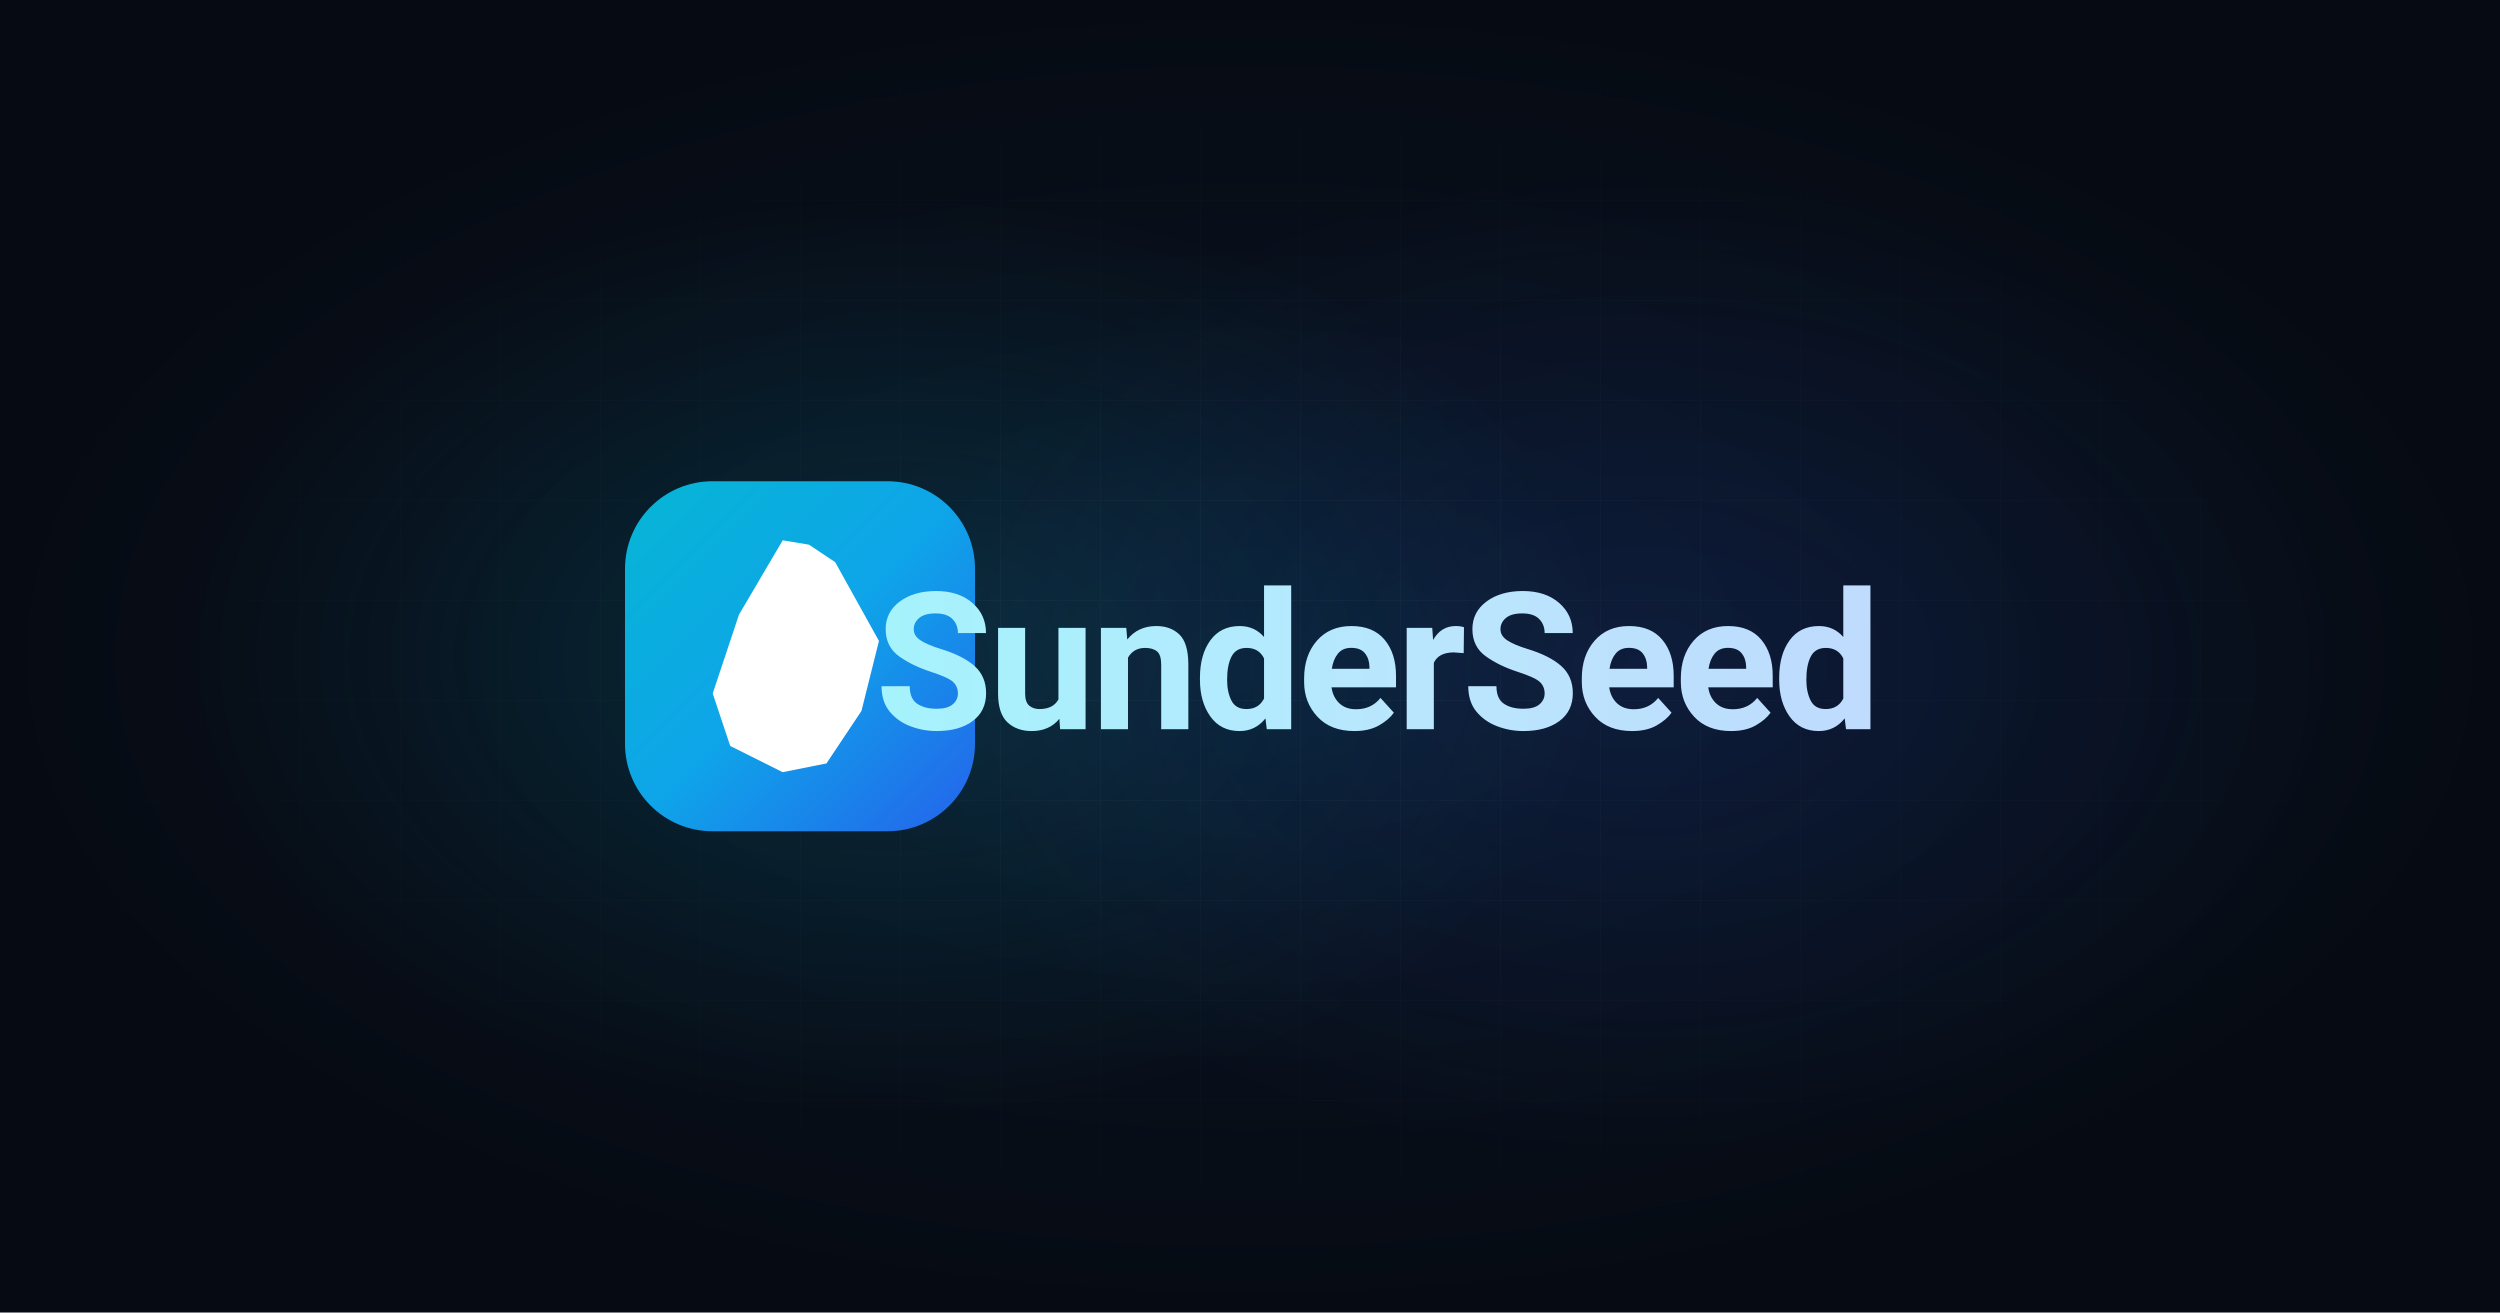
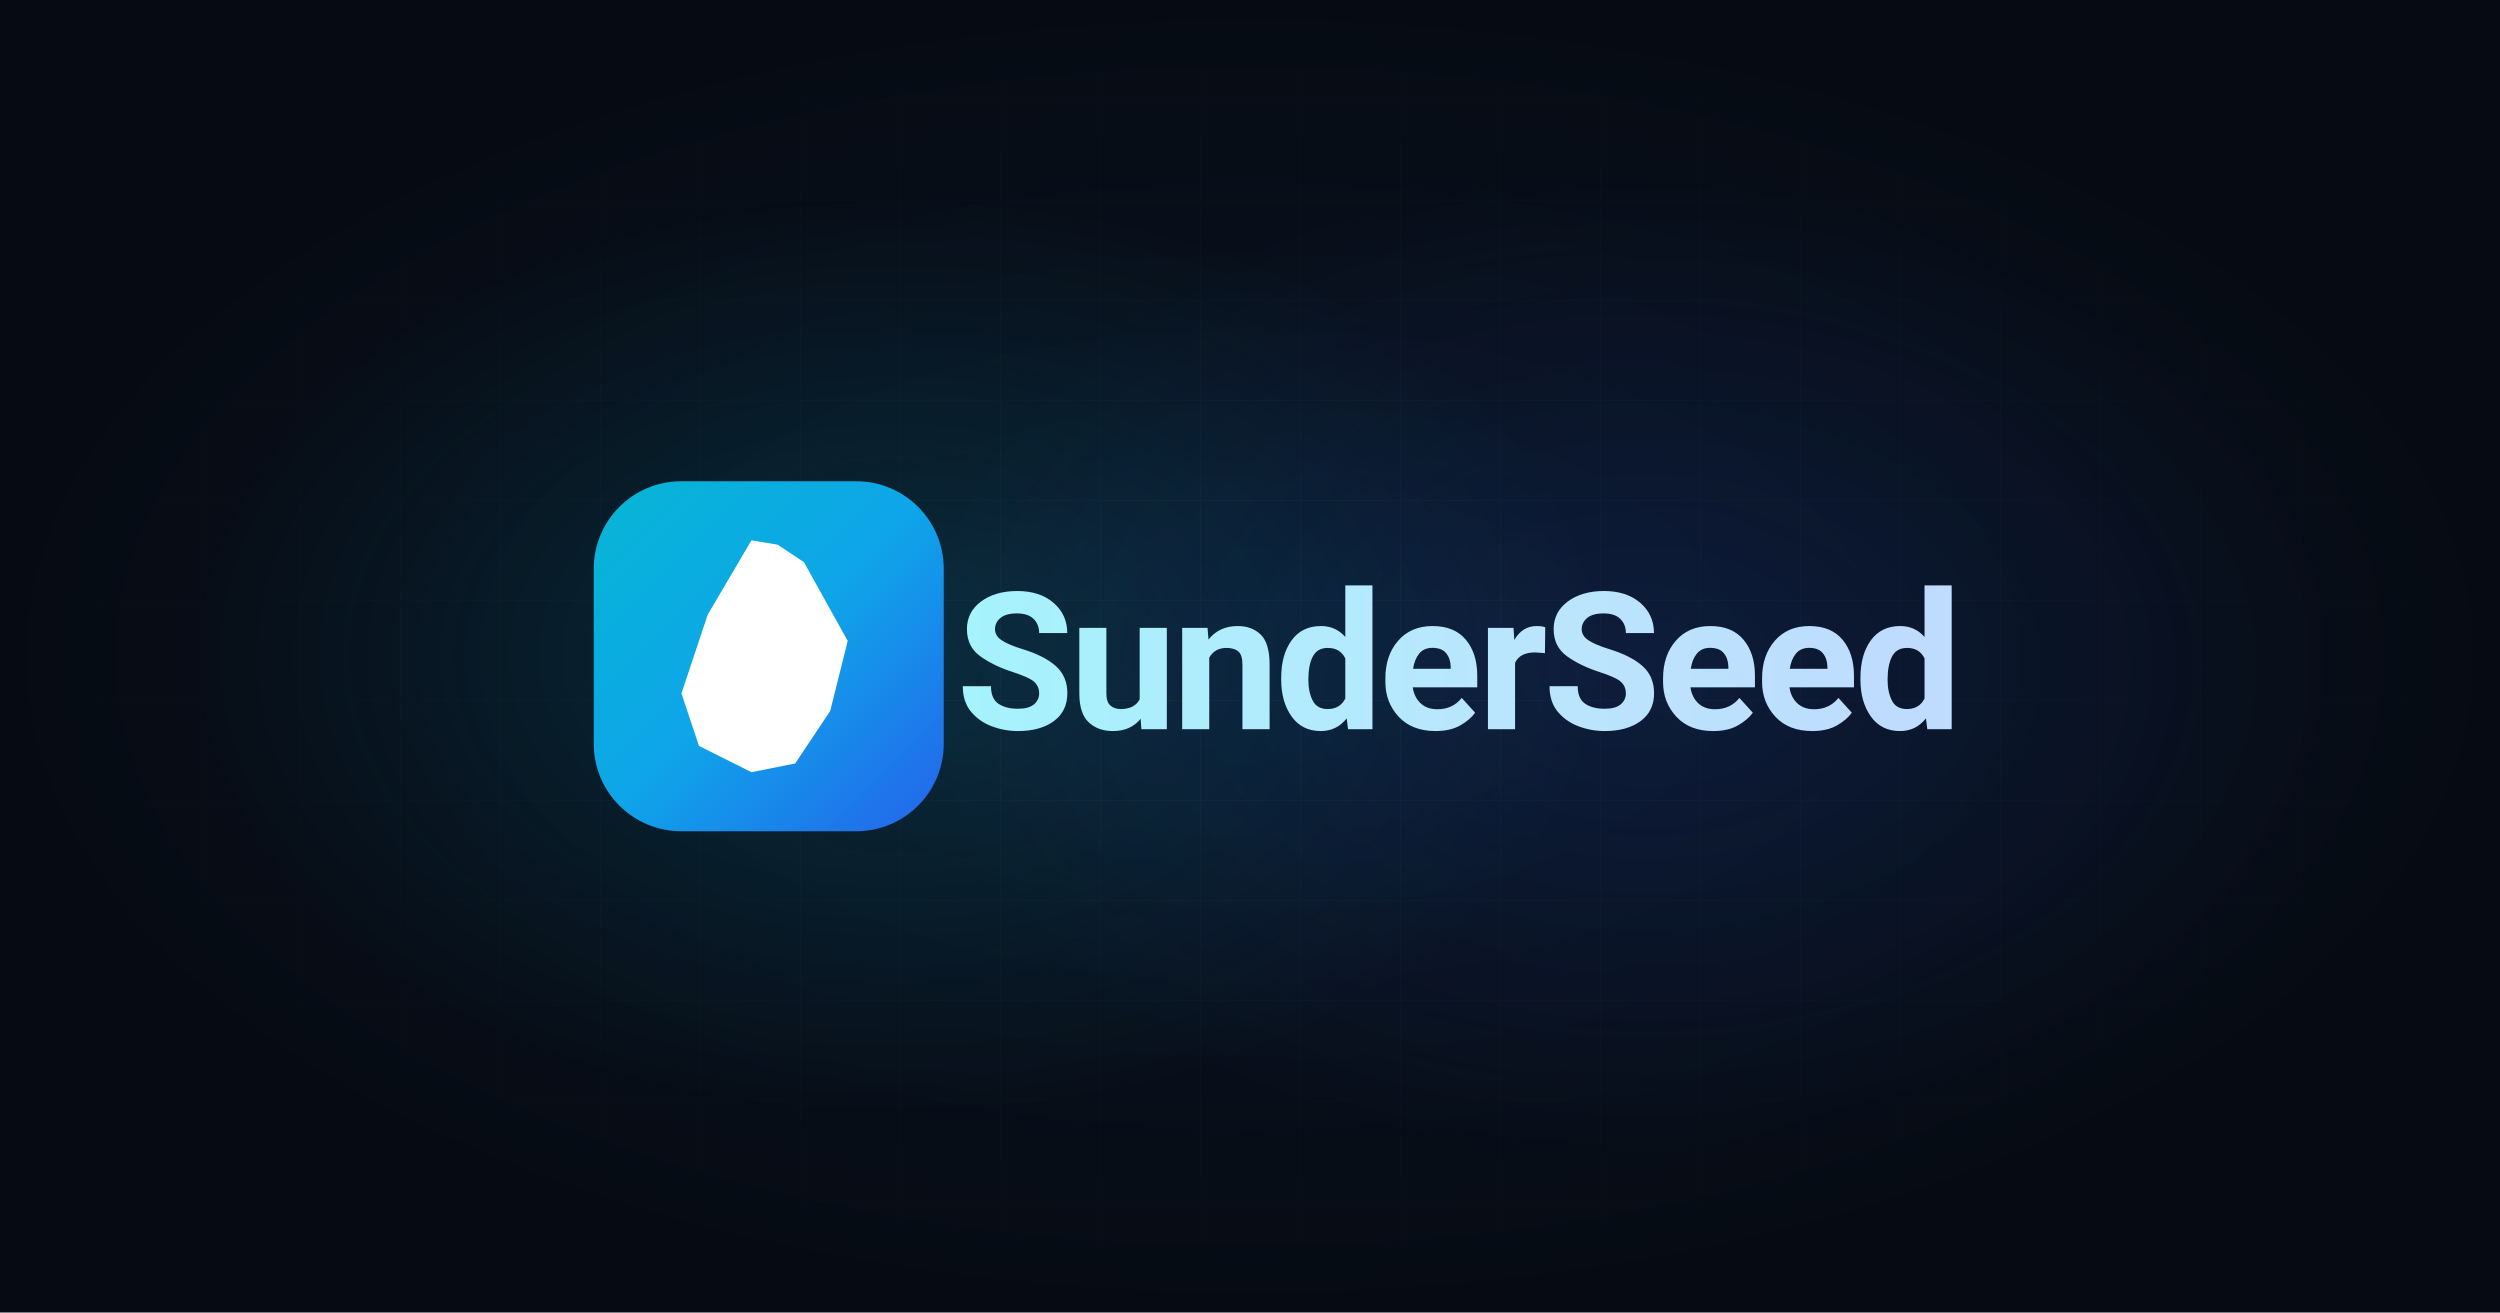
<svg xmlns="http://www.w3.org/2000/svg" viewBox="0 0 1200 630" width="1200" height="630" fill="none" role="img" aria-label="SunderSeed">
  <defs>
    <linearGradient id="ogTile" x1="0" y1="0" x2="1" y2="1">
      <stop offset="0" stop-color="#06b6d4" />
      <stop offset="0.5" stop-color="#0ea5e9" />
      <stop offset="1" stop-color="#2563eb" />
    </linearGradient>
    <linearGradient id="ogWord" x1="0" y1="0" x2="1" y2="0">
      <stop offset="0" stop-color="#a5f3fc" />
      <stop offset="0.55" stop-color="#bae6fd" />
      <stop offset="1" stop-color="#bfdbfe" />
    </linearGradient>
    <radialGradient id="ogGlowCyan" cx="0.5" cy="0.5" r="0.5">
      <stop offset="0" stop-color="#06b6d4" stop-opacity="0.16" />
      <stop offset="1" stop-color="#06b6d4" stop-opacity="0" />
    </radialGradient>
    <radialGradient id="ogGlowBlue" cx="0.5" cy="0.5" r="0.5">
      <stop offset="0" stop-color="#2563eb" stop-opacity="0.14" />
      <stop offset="1" stop-color="#2563eb" stop-opacity="0" />
    </radialGradient>
    <radialGradient id="ogCenter" cx="0.5" cy="0.5" r="0.5">
      <stop offset="0" stop-color="#0b1424" />
      <stop offset="1" stop-color="#060b13" />
    </radialGradient>
    <pattern id="ogGrid" width="48" height="48" patternUnits="userSpaceOnUse">
      <path d="M0 0 H48 M0 0 V48" stroke="#94a3b8" stroke-opacity="0.045" stroke-width="1" />
    </pattern>
    <radialGradient id="ogGridFade" cx="0.5" cy="0.5" r="0.5">
      <stop offset="0" stop-color="#ffffff" stop-opacity="0.85" />
      <stop offset="0.2" stop-color="#ffffff" stop-opacity="0.85" />
      <stop offset="1" stop-color="#ffffff" stop-opacity="0" />
    </radialGradient>
    <mask id="ogGridMask">
      <rect width="1200" height="630" fill="url(#ogGridFade)" />
    </mask>
  </defs>
  <rect width="1200" height="630" fill="url(#ogCenter)" />
  <ellipse cx="430" cy="315" rx="340" ry="220" fill="url(#ogGlowCyan)" />
  <ellipse cx="790" cy="320" rx="360" ry="240" fill="url(#ogGlowBlue)" />
  <rect width="1200" height="630" fill="url(#ogGrid)" mask="url(#ogGridMask)" />
-   <g transform="translate(300 231)">
+   <g transform="translate(285 231)">
    <rect width="168" height="168" rx="42" fill="url(#ogTile)" />
    <g transform="translate(82 84) scale(2.1) translate(-31 -31.5)">
      <path d="M28 5 L18 22 L12 40 L16 52 L28 58 L38 56 L46 44 L50 28 L40 10 L34 6 Z" fill="#ffffff" />
    </g>
  </g>
-   <text x="420" y="350" font-family="ui-sans-serif, -apple-system, BlinkMacSystemFont, 'Segoe UI', Roboto, Helvetica, Arial, sans-serif" font-size="92" font-weight="700" letter-spacing="-2.2" fill="url(#ogWord)">SunderSeed</text>
+   <text x="459" y="350" font-family="ui-sans-serif, -apple-system, BlinkMacSystemFont, 'Segoe UI', Roboto, Helvetica, Arial, sans-serif" font-size="92" font-weight="700" letter-spacing="-2.2" fill="url(#ogWord)">SunderSeed</text>
</svg>
